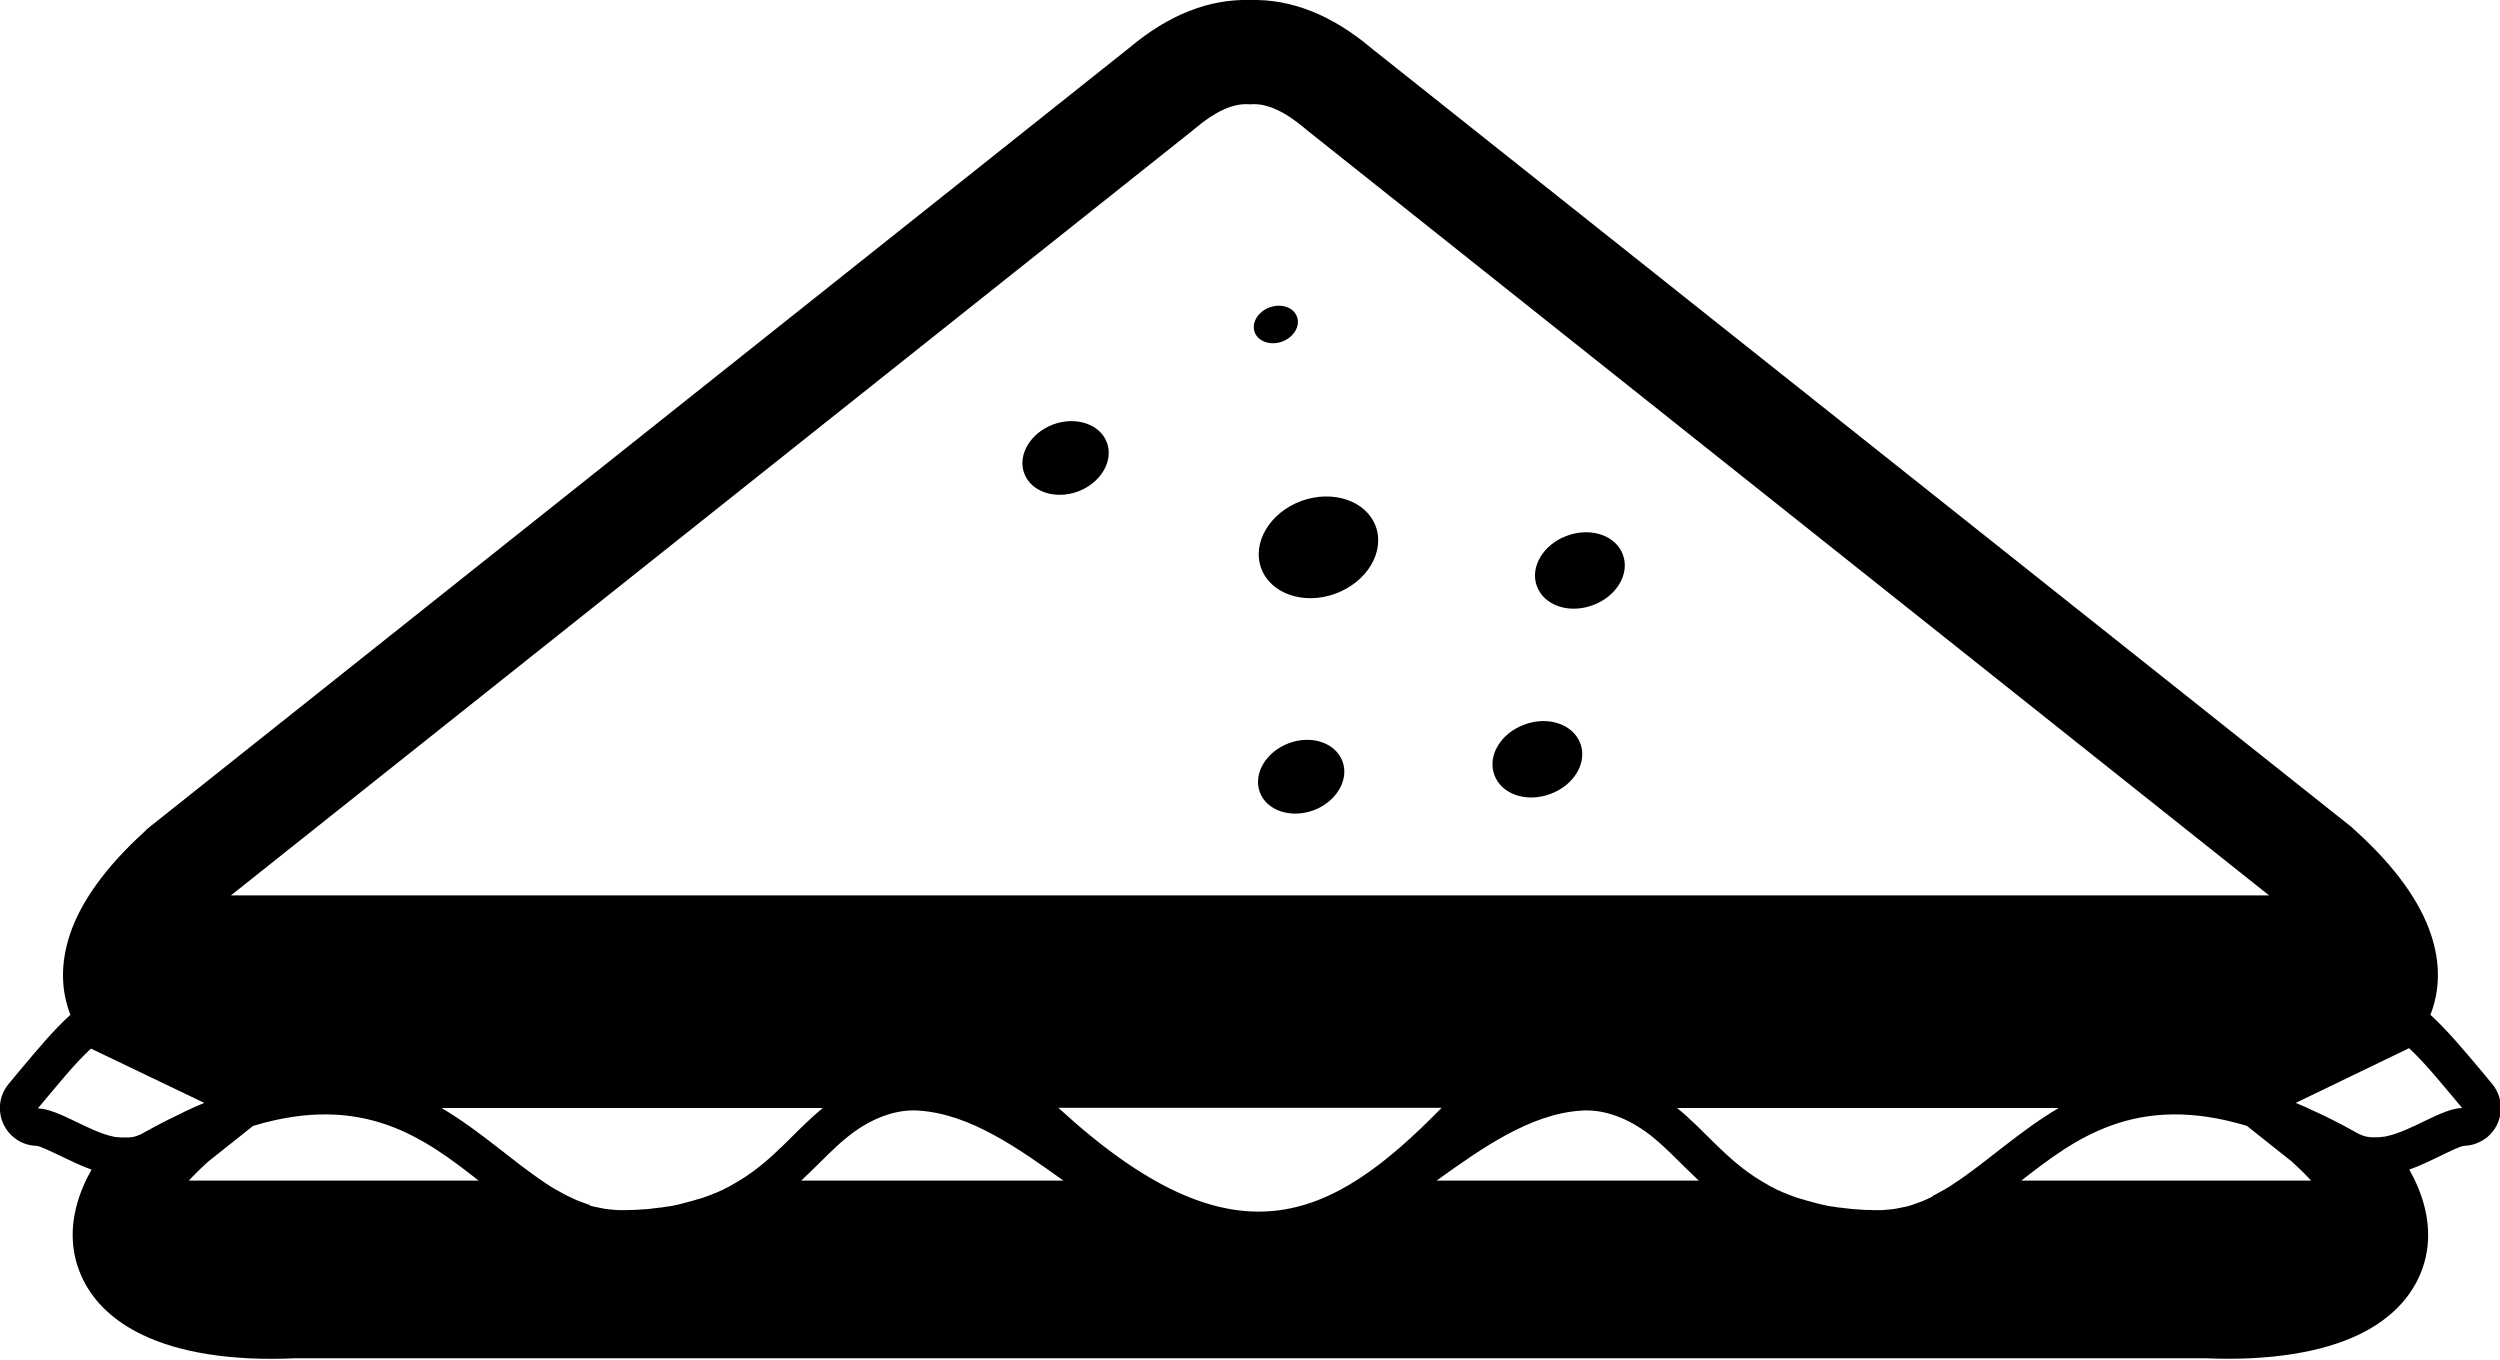
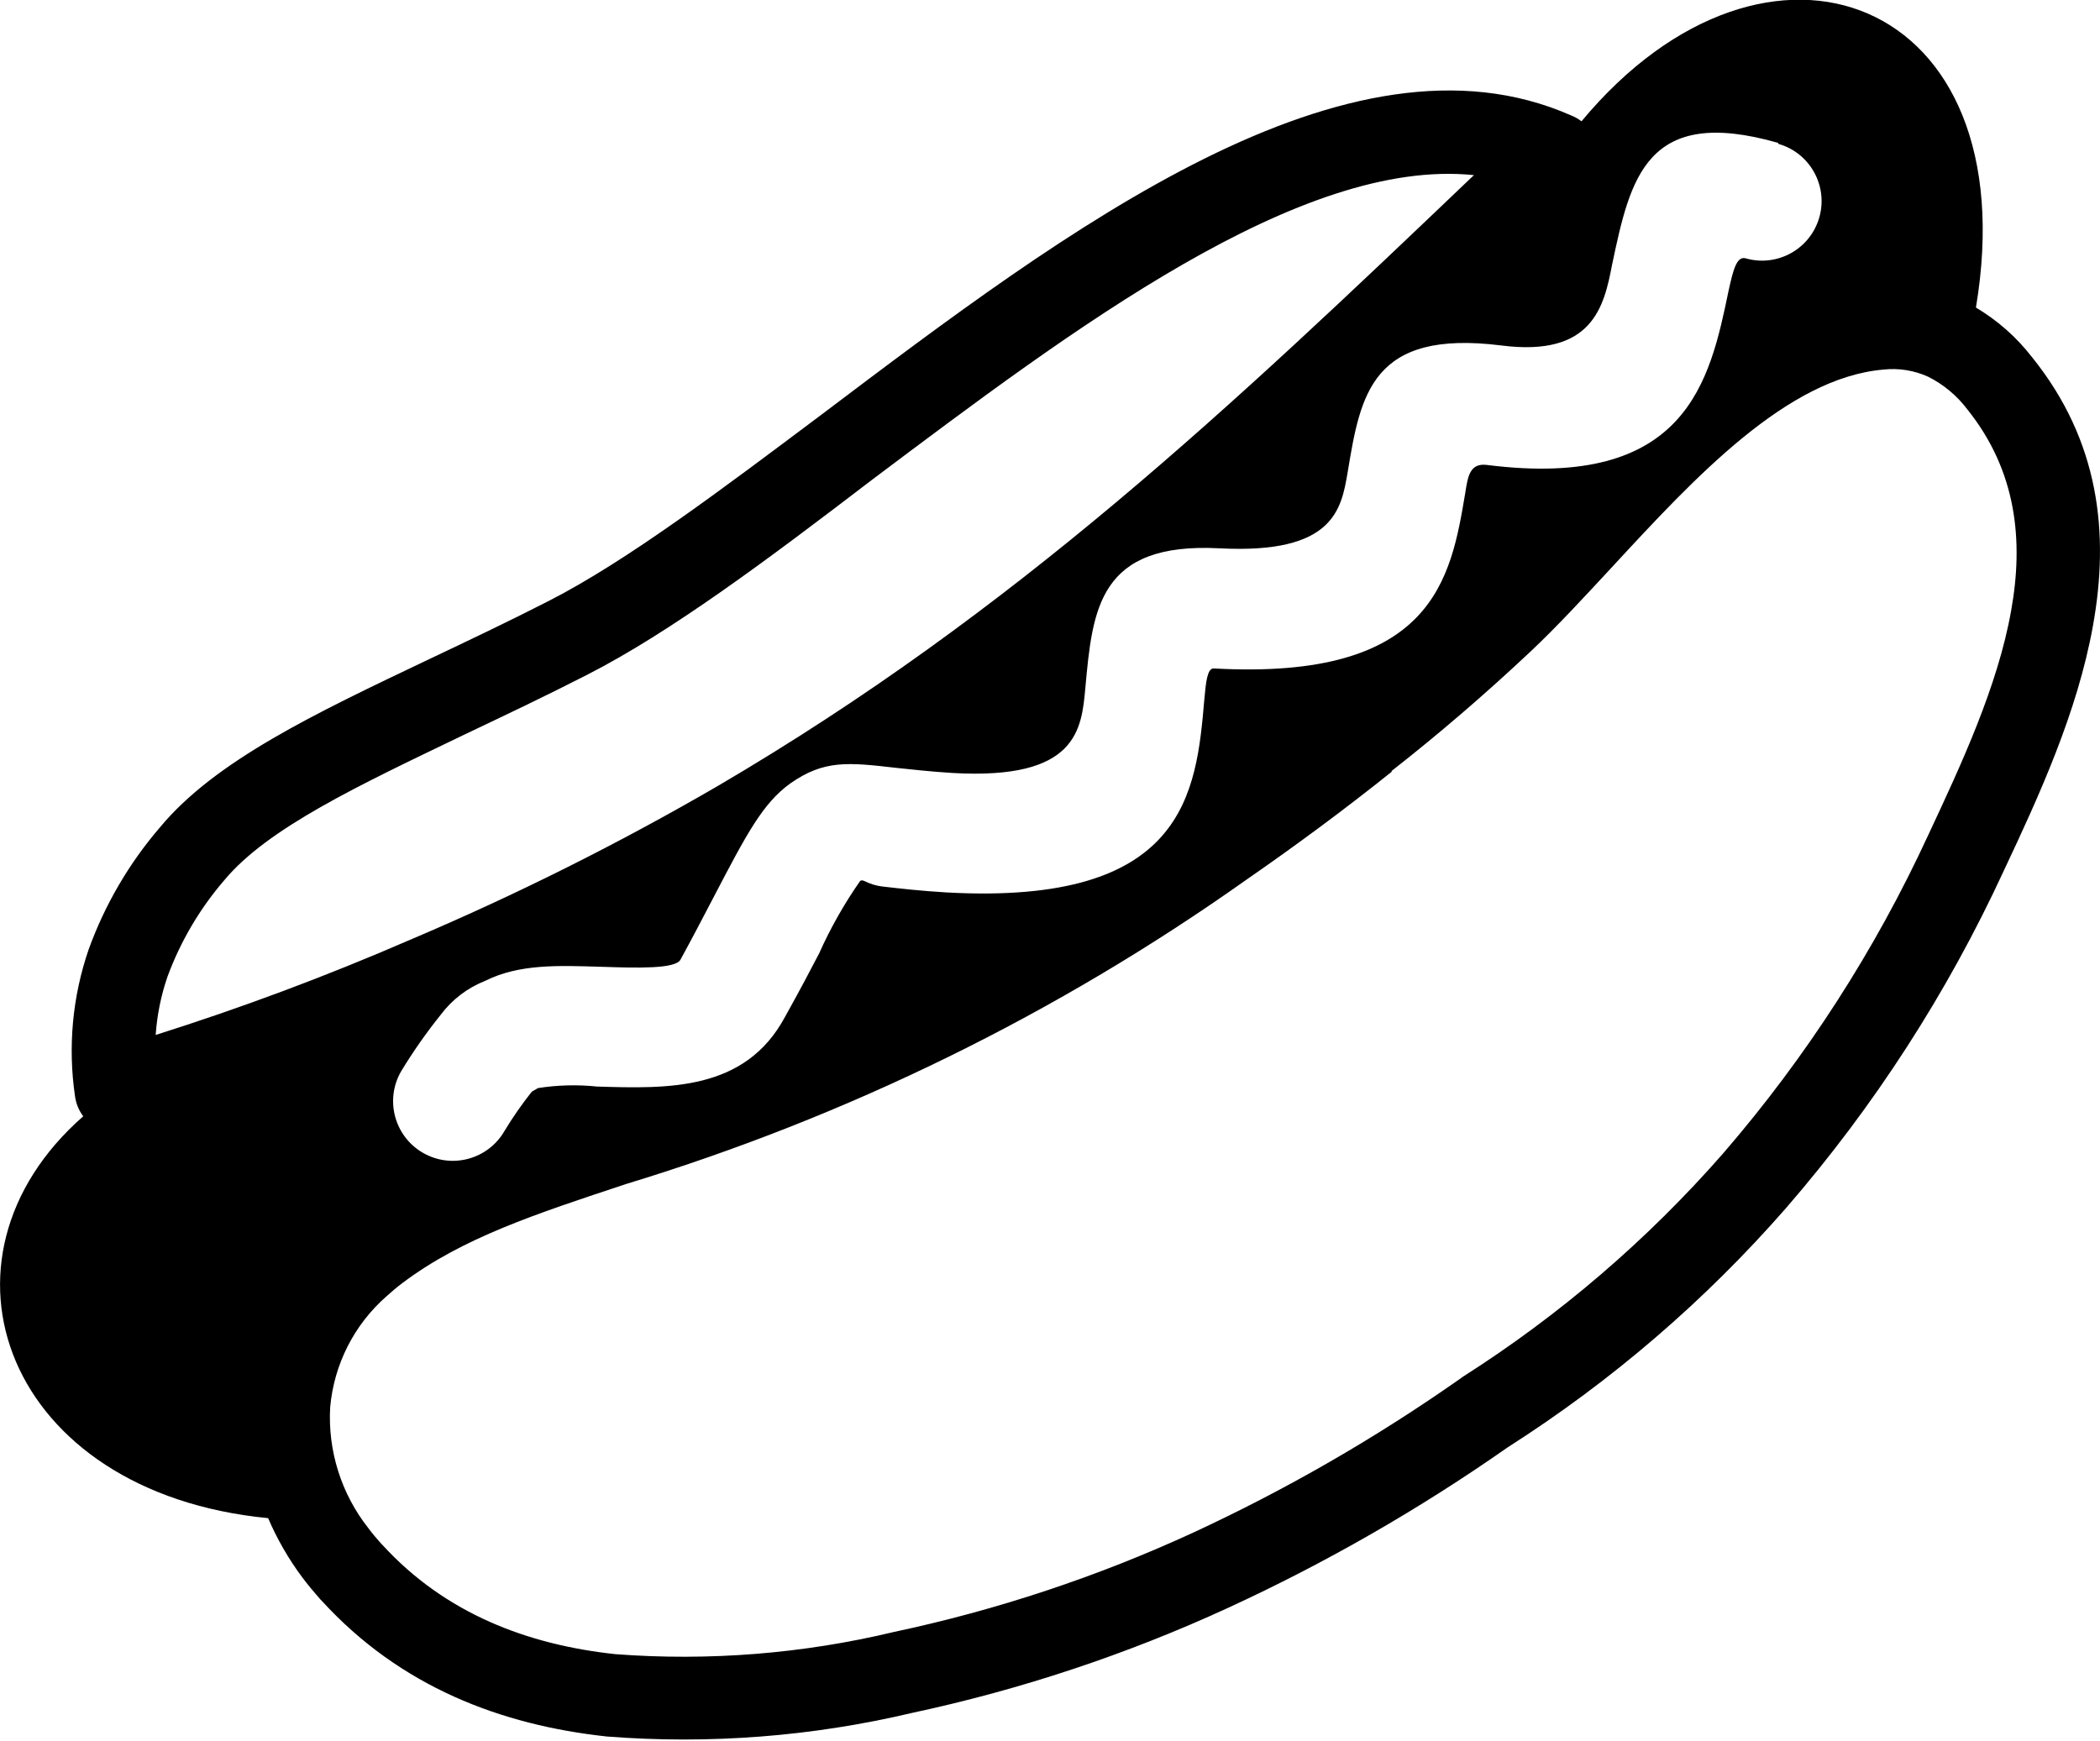
- <svg xmlns="http://www.w3.org/2000/svg" version="1.1" id="Layer_1" x="0px" y="0px" viewBox="0 0 122.88 66.8" style="enable-background:new 0 0 122.88 66.8" xml:space="preserve">
-   <style type="text/css">.st0{fill-rule:evenodd;clip-rule:evenodd;}</style>
-   <g>
-     <path class="st0" d="M82.42,54.45c1.38,1.11,2.39,2.53,4.12,3.58l0.01,0l0.09,0.06l0.07,0.04l0.09,0.05l0.05,0.03l0.1,0.06 l0.07,0.04l0.1,0.05l0.06,0.03l0.1,0.05l0.07,0.04l0.12,0.05l0.04,0.02c0.04,0.02,0.08,0.04,0.13,0.06l0.06,0.02l0.13,0.05 l0.04,0.02c0.05,0.02,0.09,0.04,0.14,0.05l0.04,0.02c0.05,0.02,0.1,0.04,0.15,0.05l0.04,0.02c0.05,0.02,0.1,0.04,0.16,0.05 l0.03,0.01c0.06,0.02,0.12,0.04,0.17,0.05l0.04,0.01c0.05,0.02,0.11,0.03,0.16,0.05l0.04,0.01c0.06,0.02,0.13,0.03,0.19,0.05 l0.03,0.01c0.06,0.02,0.12,0.03,0.19,0.05l0.03,0.01c0.07,0.02,0.13,0.03,0.2,0.05l0.03,0.01c0.06,0.01,0.13,0.03,0.2,0.04 l0.03,0.01c0.07,0.01,0.14,0.03,0.21,0.04l0.02,0l0.01,0c0.07,0.01,0.14,0.02,0.21,0.03l0.04,0.01c0.07,0.01,0.14,0.02,0.22,0.03 l0.02,0l0.01,0c0.08,0.01,0.15,0.02,0.23,0.03l0.03,0c0.08,0.01,0.16,0.02,0.24,0.03l0.01,0l0,0c0.08,0.01,0.17,0.02,0.25,0.02 l0.03,0c0.08,0.01,0.17,0.01,0.26,0.02l0.01,0l0.01,0c0.09,0.01,0.17,0.01,0.26,0.01l0.03,0c0.09,0,0.18,0.01,0.28,0.01 c0.1,0,0.2,0,0.31,0l0.01,0c0.1,0,0.2-0.01,0.3-0.02l0.01,0c0.1-0.01,0.2-0.02,0.29-0.03l0,0l0,0c0.1-0.01,0.19-0.03,0.29-0.05 l0.01,0c0.09-0.02,0.18-0.04,0.28-0.06l0.02,0c0.09-0.02,0.18-0.05,0.27-0.07l0.02-0.01c0.09-0.03,0.18-0.06,0.26-0.09l0.03-0.01 c0.08-0.03,0.16-0.06,0.24-0.09l0.03-0.01c0.08-0.03,0.16-0.07,0.23-0.1l0.04-0.02c0.08-0.04,0.15-0.07,0.23-0.11L95,58.78 c0.07-0.04,0.14-0.07,0.21-0.11l0.05-0.03c0.07-0.04,0.14-0.08,0.2-0.11l0.08-0.04c0.06-0.04,0.12-0.07,0.18-0.11l0.09-0.05 c0.06-0.04,0.12-0.08,0.18-0.12l0.09-0.06c1.62-1.07,3.19-2.56,5.11-3.69H82.42L82.42,54.45z M112.84,54.21 c0.13,0.05,0.26,0.11,0.4,0.17l0.05,0.02c0.18,0.08,0.37,0.17,0.56,0.26l0.07,0.03c0.19,0.09,0.38,0.18,0.58,0.28l0.06,0.03 c0.2,0.1,0.4,0.2,0.6,0.31l0.06,0.03c0.22,0.12,0.43,0.24,0.66,0.36c0.02,0.01,0.05,0.03,0.07,0.04l0,0 c0.02,0.01,0.04,0.02,0.07,0.03l0.01,0l0,0c0.02,0.01,0.05,0.02,0.07,0.03l0,0l0,0l0,0c0.05,0.02,0.1,0.04,0.15,0.05h0 c0.02,0.01,0.05,0.01,0.07,0.02l0,0h0l0,0c0.02,0,0.04,0.01,0.07,0.01l0.01,0c0.02,0,0.04,0.01,0.07,0.01l0.02,0l0.06,0.01l0.02,0 c0.02,0,0.04,0,0.06,0l0.02,0l0.05,0l0.04,0l0.02,0l0.02,0l0.01,0l0.04,0h0l0.02,0l0.02,0l0.05,0l0.02,0l0.06-0.01l0,0l0.02,0 l0.05-0.01l0.02,0l0.02,0l0.05-0.01l0.02,0l0.07-0.01c1.3-0.26,2.73-1.37,3.77-1.4c-1.01-1.2-1.8-2.19-2.61-2.94L112.84,54.21 L112.84,54.21z M40.46,54.45c-1.38,1.11-2.39,2.53-4.12,3.58l-0.01,0l-0.09,0.06l-0.07,0.04l-0.09,0.05l-0.05,0.03l-0.1,0.06 l-0.07,0.04l-0.1,0.05l-0.06,0.03l-0.1,0.05l-0.07,0.04l-0.12,0.05l-0.04,0.02c-0.04,0.02-0.08,0.04-0.13,0.06l-0.06,0.02 l-0.13,0.05l-0.04,0.02c-0.05,0.02-0.09,0.04-0.14,0.05l-0.04,0.02c-0.05,0.02-0.1,0.04-0.15,0.05l-0.04,0.02 c-0.05,0.02-0.1,0.04-0.16,0.05l-0.03,0.01c-0.06,0.02-0.12,0.04-0.17,0.05l-0.04,0.01c-0.05,0.02-0.11,0.03-0.16,0.05l-0.04,0.01 c-0.06,0.02-0.13,0.03-0.19,0.05l-0.03,0.01c-0.06,0.02-0.12,0.03-0.19,0.05l-0.03,0.01c-0.07,0.02-0.13,0.03-0.2,0.05l-0.03,0.01 c-0.06,0.01-0.13,0.03-0.2,0.04l-0.03,0.01c-0.07,0.01-0.14,0.03-0.21,0.04l-0.02,0l-0.01,0c-0.07,0.01-0.14,0.02-0.21,0.03 l-0.04,0.01c-0.07,0.01-0.14,0.02-0.22,0.03l-0.02,0l-0.01,0c-0.08,0.01-0.15,0.02-0.23,0.03l-0.03,0 c-0.08,0.01-0.16,0.02-0.24,0.03l-0.01,0l0,0c-0.08,0.01-0.17,0.02-0.25,0.02l-0.03,0c-0.08,0.01-0.17,0.01-0.26,0.02l-0.01,0 l-0.01,0c-0.09,0.01-0.17,0.01-0.26,0.01l-0.03,0c-0.09,0-0.18,0.01-0.28,0.01c-0.1,0-0.2,0-0.31,0l-0.01,0 c-0.1,0-0.2-0.01-0.3-0.02l-0.01,0c-0.1-0.01-0.2-0.02-0.29-0.03l0,0l0,0c-0.1-0.01-0.19-0.03-0.29-0.05l-0.01,0 c-0.09-0.02-0.18-0.04-0.28-0.06l-0.02,0c-0.09-0.02-0.18-0.05-0.27-0.07L29,59.23c-0.09-0.03-0.18-0.06-0.26-0.09l-0.03-0.01 c-0.08-0.03-0.16-0.06-0.24-0.09l-0.03-0.01c-0.08-0.03-0.16-0.07-0.23-0.1l-0.04-0.02c-0.08-0.04-0.15-0.07-0.23-0.11l-0.05-0.02 c-0.07-0.04-0.14-0.07-0.21-0.11l-0.05-0.03c-0.07-0.04-0.14-0.08-0.2-0.11l-0.08-0.04c-0.06-0.04-0.12-0.07-0.18-0.11l-0.09-0.05 c-0.06-0.04-0.12-0.08-0.18-0.12l-0.09-0.06c-1.62-1.07-3.19-2.56-5.11-3.69H40.46L40.46,54.45z M10.04,54.21 c-0.13,0.05-0.26,0.11-0.4,0.17l-0.05,0.02c-0.18,0.08-0.37,0.17-0.56,0.26L8.96,54.7c-0.19,0.09-0.38,0.18-0.58,0.28l-0.06,0.03 c-0.2,0.1-0.4,0.2-0.6,0.31l-0.06,0.03c-0.22,0.12-0.43,0.24-0.66,0.36c-0.02,0.01-0.05,0.03-0.07,0.04l0,0 c-0.02,0.01-0.04,0.02-0.07,0.03l-0.01,0l0,0c-0.02,0.01-0.05,0.02-0.07,0.03l0,0l0,0l0,0c-0.05,0.02-0.1,0.04-0.15,0.05h0 c-0.02,0.01-0.05,0.01-0.07,0.02l0,0h0l0,0c-0.02,0-0.04,0.01-0.07,0.01l-0.01,0c-0.02,0-0.04,0.01-0.07,0.01l-0.02,0l-0.06,0.01 l-0.02,0c-0.02,0-0.04,0-0.06,0l-0.02,0l-0.05,0l-0.04,0l-0.02,0l-0.02,0l-0.01,0l-0.04,0h0l-0.02,0l-0.02,0l-0.05,0l-0.02,0 l-0.06-0.01l0,0l-0.02,0L5.81,55.9l-0.02,0l-0.02,0l-0.05-0.01l-0.02,0l-0.07-0.01c-1.3-0.26-2.73-1.37-3.77-1.4 c1.01-1.2,1.8-2.19,2.61-2.94L10.04,54.21L10.04,54.21z M3.46,49.88c-0.82,0.74-1.6,1.68-2.54,2.8c-0.68,0.81,0.29-0.34-0.49,0.59 c-0.66,0.78-0.56,1.96,0.23,2.62c0.33,0.28,0.73,0.42,1.14,0.43v0c0.15,0.01,0.64,0.24,1.16,0.49c0.5,0.24,1.01,0.49,1.54,0.68 c-0.27,0.47-0.47,0.93-0.62,1.38c-0.48,1.46-0.39,2.81,0.2,4.02c0.56,1.14,1.54,2.05,2.88,2.7c1.82,0.89,4.42,1.32,7.59,1.17v0 h46.91h46.91v0c3.17,0.14,5.77-0.29,7.59-1.17c1.34-0.65,2.32-1.56,2.88-2.7c0.59-1.2,0.68-2.56,0.2-4.02 c-0.15-0.45-0.35-0.91-0.62-1.38c0.53-0.19,1.04-0.44,1.54-0.68c0.51-0.25,1.01-0.49,1.16-0.49v0c0.4-0.01,0.8-0.16,1.14-0.43 c0.78-0.66,0.89-1.83,0.23-2.62c-0.78-0.93,0.19,0.22-0.49-0.59c-0.94-1.12-1.73-2.06-2.54-2.8c0.47-1.2,0.5-2.53,0.03-3.94 c-0.52-1.58-1.72-3.3-3.68-5.08c-0.08-0.08-0.16-0.15-0.24-0.22L67.42,2.38l0,0C65.43,0.7,63.44-0.05,61.45,0l-0.01,0l-0.01,0 c-1.99-0.05-3.97,0.7-5.96,2.38l0,0L7.35,40.65c-0.09,0.07-0.17,0.14-0.24,0.22c-1.96,1.78-3.16,3.5-3.68,5.08 C2.97,47.35,2.99,48.67,3.46,49.88L3.46,49.88z M67.62,25.87c0.46,1.26-0.43,2.74-1.98,3.31c-1.55,0.57-3.19,0.01-3.65-1.25 c-0.46-1.26,0.43-2.74,1.98-3.31C65.53,24.06,67.16,24.62,67.62,25.87L67.62,25.87z M63.75,15.57c0.17,0.46-0.16,1.01-0.73,1.22 c-0.57,0.21-1.18,0-1.35-0.46c-0.17-0.46,0.16-1.01,0.73-1.22C62.98,14.9,63.58,15.1,63.75,15.57L63.75,15.57z M54.41,21.76 c0.33,0.91-0.31,1.98-1.43,2.4c-1.13,0.41-2.31,0.01-2.64-0.9c-0.33-0.91,0.31-1.98,1.43-2.4C52.89,20.45,54.08,20.85,54.41,21.76 L54.41,21.76z M65.99,37.43c0.33,0.91-0.31,1.98-1.43,2.4c-1.13,0.41-2.31,0.01-2.64-0.9c-0.33-0.91,0.31-1.98,1.43-2.4 C64.47,36.11,65.65,36.51,65.99,37.43L65.99,37.43z M77.68,36.55c0.35,0.94-0.32,2.06-1.49,2.48c-1.17,0.43-2.39,0.01-2.74-0.94 c-0.35-0.95,0.32-2.06,1.49-2.48C76.1,35.18,77.33,35.6,77.68,36.55L77.68,36.55z M79.77,27.27c0.35,0.94-0.32,2.06-1.49,2.48 c-1.17,0.43-2.39,0.01-2.74-0.94c-0.35-0.94,0.32-2.06,1.49-2.48C78.2,25.9,79.43,26.32,79.77,27.27L79.77,27.27z M52.02,54.45 h18.84C65.38,60.05,60.63,62.36,52.02,54.45L52.02,54.45z M61.44,44.01H11.35l47.3-37.62l0,0c0.02-0.02,0.05-0.04,0.07-0.06 c1-0.85,1.85-1.23,2.59-1.21c0.04,0,0.09,0,0.13,0.01c0.04,0,0.09-0.01,0.13-0.01c0.74-0.02,1.59,0.36,2.59,1.21 c0.02,0.02,0.05,0.04,0.07,0.06l0,0l47.3,37.62H61.44L61.44,44.01z M110.44,55.34c-5.46-1.65-8.46,0.64-11.09,2.69h14.25 c-0.28-0.3-0.6-0.62-0.96-0.94l-0.01-0.01L110.44,55.34L110.44,55.34z M83.5,58.03c-0.31-0.29-0.61-0.59-0.91-0.88 c-0.56-0.56-1.11-1.1-1.71-1.53c-0.55-0.39-1.1-0.67-1.65-0.84c-0.51-0.16-1.02-0.23-1.52-0.19c-2.51,0.16-4.91,1.87-7.1,3.44H83.5 L83.5,58.03z M12.44,55.34c5.46-1.65,8.46,0.64,11.09,2.69H9.28c0.28-0.3,0.6-0.62,0.96-0.94l0.01-0.01L12.44,55.34L12.44,55.34z M39.38,58.03c0.31-0.29,0.61-0.59,0.91-0.88c0.56-0.56,1.11-1.1,1.71-1.53c0.55-0.39,1.1-0.67,1.65-0.84 c0.51-0.16,1.02-0.23,1.52-0.19c2.51,0.16,4.91,1.87,7.1,3.44H39.38L39.38,58.03z" />
-   </g>
+ <svg xmlns="http://www.w3.org/2000/svg" id="Layer_1" data-name="Layer 1" viewBox="0 0 122.88 101.89">
+   <defs>
+     <style>.cls-1{fill-rule:evenodd;}</style>
+   </defs>
+   <path class="cls-1" d="M86.25,10.25C76.11,9.2,62.8,19.23,51,28.1,45,32.69,39.25,37,34.34,39.5c-2.46,1.26-4.85,2.39-7.12,3.47-6.24,3-11.56,5.49-14.1,8.55A18.39,18.39,0,0,0,9.8,57.16a13.24,13.24,0,0,0-.69,3.41C14.08,59,19.05,57.15,24,55A160.74,160.74,0,0,0,42,46C59.41,35.79,72,23.85,86.15,10.34l.1-.09Zm17.81-1.83a3.48,3.48,0,1,1-1.91,6.7c-.55-.16-.75.77-1,1.88C100.05,22.31,98.7,28.69,87,27.21c-1-.12-1.11.68-1.26,1.63-.84,5-1.83,11-14.73,10.28-.37,0-.45.83-.54,1.82C70,46.42,69.36,53,55.39,52.23c-1.53-.09-2.73-.23-3.7-.34s-1.15-.48-1.36-.33a25.77,25.77,0,0,0-2.4,4.24c-.52,1-1.13,2.16-2,3.72-2.33,4.33-6.82,4.2-11,4.07a13.35,13.35,0,0,0-3.45.09l-.36.21a21.5,21.5,0,0,0-1.6,2.3,3.49,3.49,0,0,1-6.05-3.49,30.76,30.76,0,0,1,2.31-3.3,6,6,0,0,1,2.62-2c2-1,4.31-.89,6.74-.82,2.12.07,4.39.14,4.68-.42.7-1.28,1.36-2.55,1.93-3.64,1.94-3.72,2.88-5.5,4.48-6.66,2-1.41,3.42-1.24,6.22-.92.87.09,2,.22,3.31.3,7.26.41,7.53-2.53,7.75-5,.42-4.59.78-8.52,7.85-8.15,6.69.35,7.13-2.28,7.5-4.47.75-4.52,1.39-8.36,9-7.4,5.33.68,6-2.27,6.47-4.73,1.07-5.07,2-9.33,9.71-7.13ZM92.54,7.1C103.43-6,118.68-.23,115.62,18a11.72,11.72,0,0,1,3.28,2.9c3.95,4.9,4.54,10.32,3.57,15.71-.91,5.08-3.17,10-5.22,14.35a83.62,83.62,0,0,1-12.74,19.74,75.58,75.58,0,0,1-16.28,14l0,0a105.45,105.45,0,0,1-16.37,9.4,88.71,88.71,0,0,1-18.5,6.15,58,58,0,0,1-17.84,1.38c-6.22-.67-12.1-2.92-16.68-7.93l-.09-.09c-.37-.42-.73-.85-1.06-1.29a17,17,0,0,1-2-3.47C.31,87.36-4.69,73.72,4.87,65.33a2.49,2.49,0,0,1-.48-1.17,18.25,18.25,0,0,1,.8-8.6,22.93,22.93,0,0,1,4.17-7.14c3.23-3.89,9-6.63,15.77-9.85,2.25-1.07,4.62-2.19,7-3.41,4.55-2.33,10.07-6.49,16-10.94C62.43,13.42,78.86,1,91.92,6.75a2.53,2.53,0,0,1,.62.35ZM81.43,45.17c-2.76,2.21-5.6,4.31-8.49,6.31A126.4,126.4,0,0,1,36.65,69.29c-5.35,1.77-9.59,3.16-13.09,5.79-.31.23-.63.5-.95.79a9.79,9.79,0,0,0-3.29,6.49,10.47,10.47,0,0,0,2.23,7.07c.23.31.49.62.77.93l.08.08c3.67,4,8.48,5.82,13.61,6.37a52.88,52.88,0,0,0,16.3-1.3,83.22,83.22,0,0,0,17.48-5.8,101.11,101.11,0,0,0,15.62-9l.18-.13a70.66,70.66,0,0,0,15.24-13.08,79.29,79.29,0,0,0,12-18.63c1.93-4.12,4.07-8.72,4.85-13.13.74-4.1.32-8.19-2.57-11.79a6.56,6.56,0,0,0-2.28-1.9,5,5,0,0,0-2.62-.42c-5.64.48-11.06,6.34-15.82,11.49-1.66,1.79-3.24,3.51-4.82,5q-4,3.76-8.14,7Z" />
</svg>
